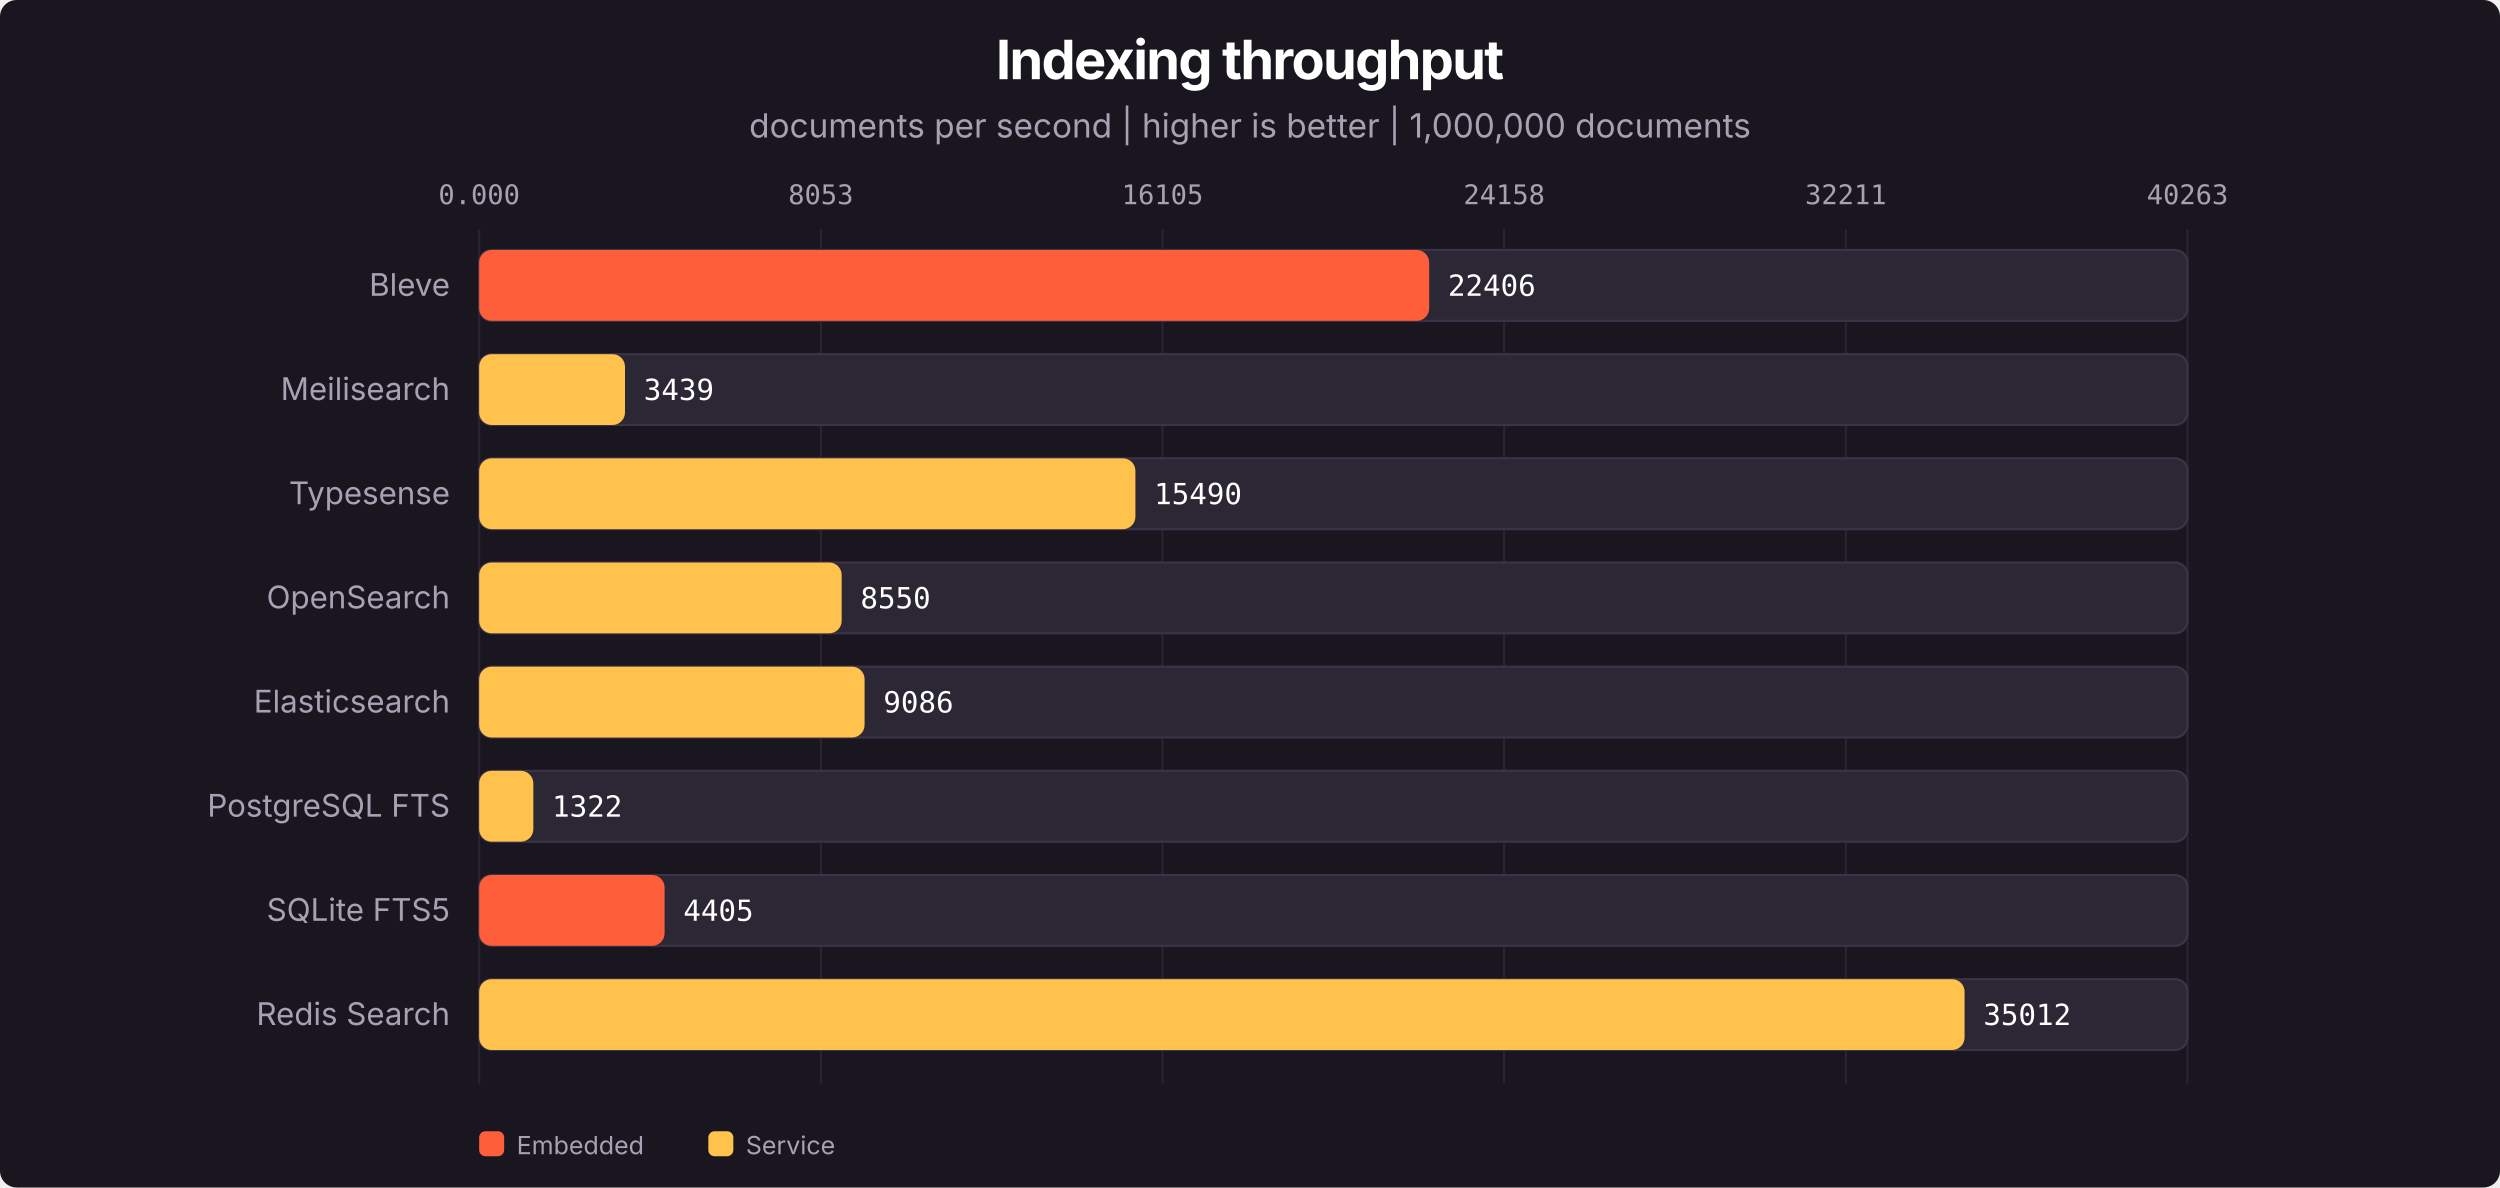
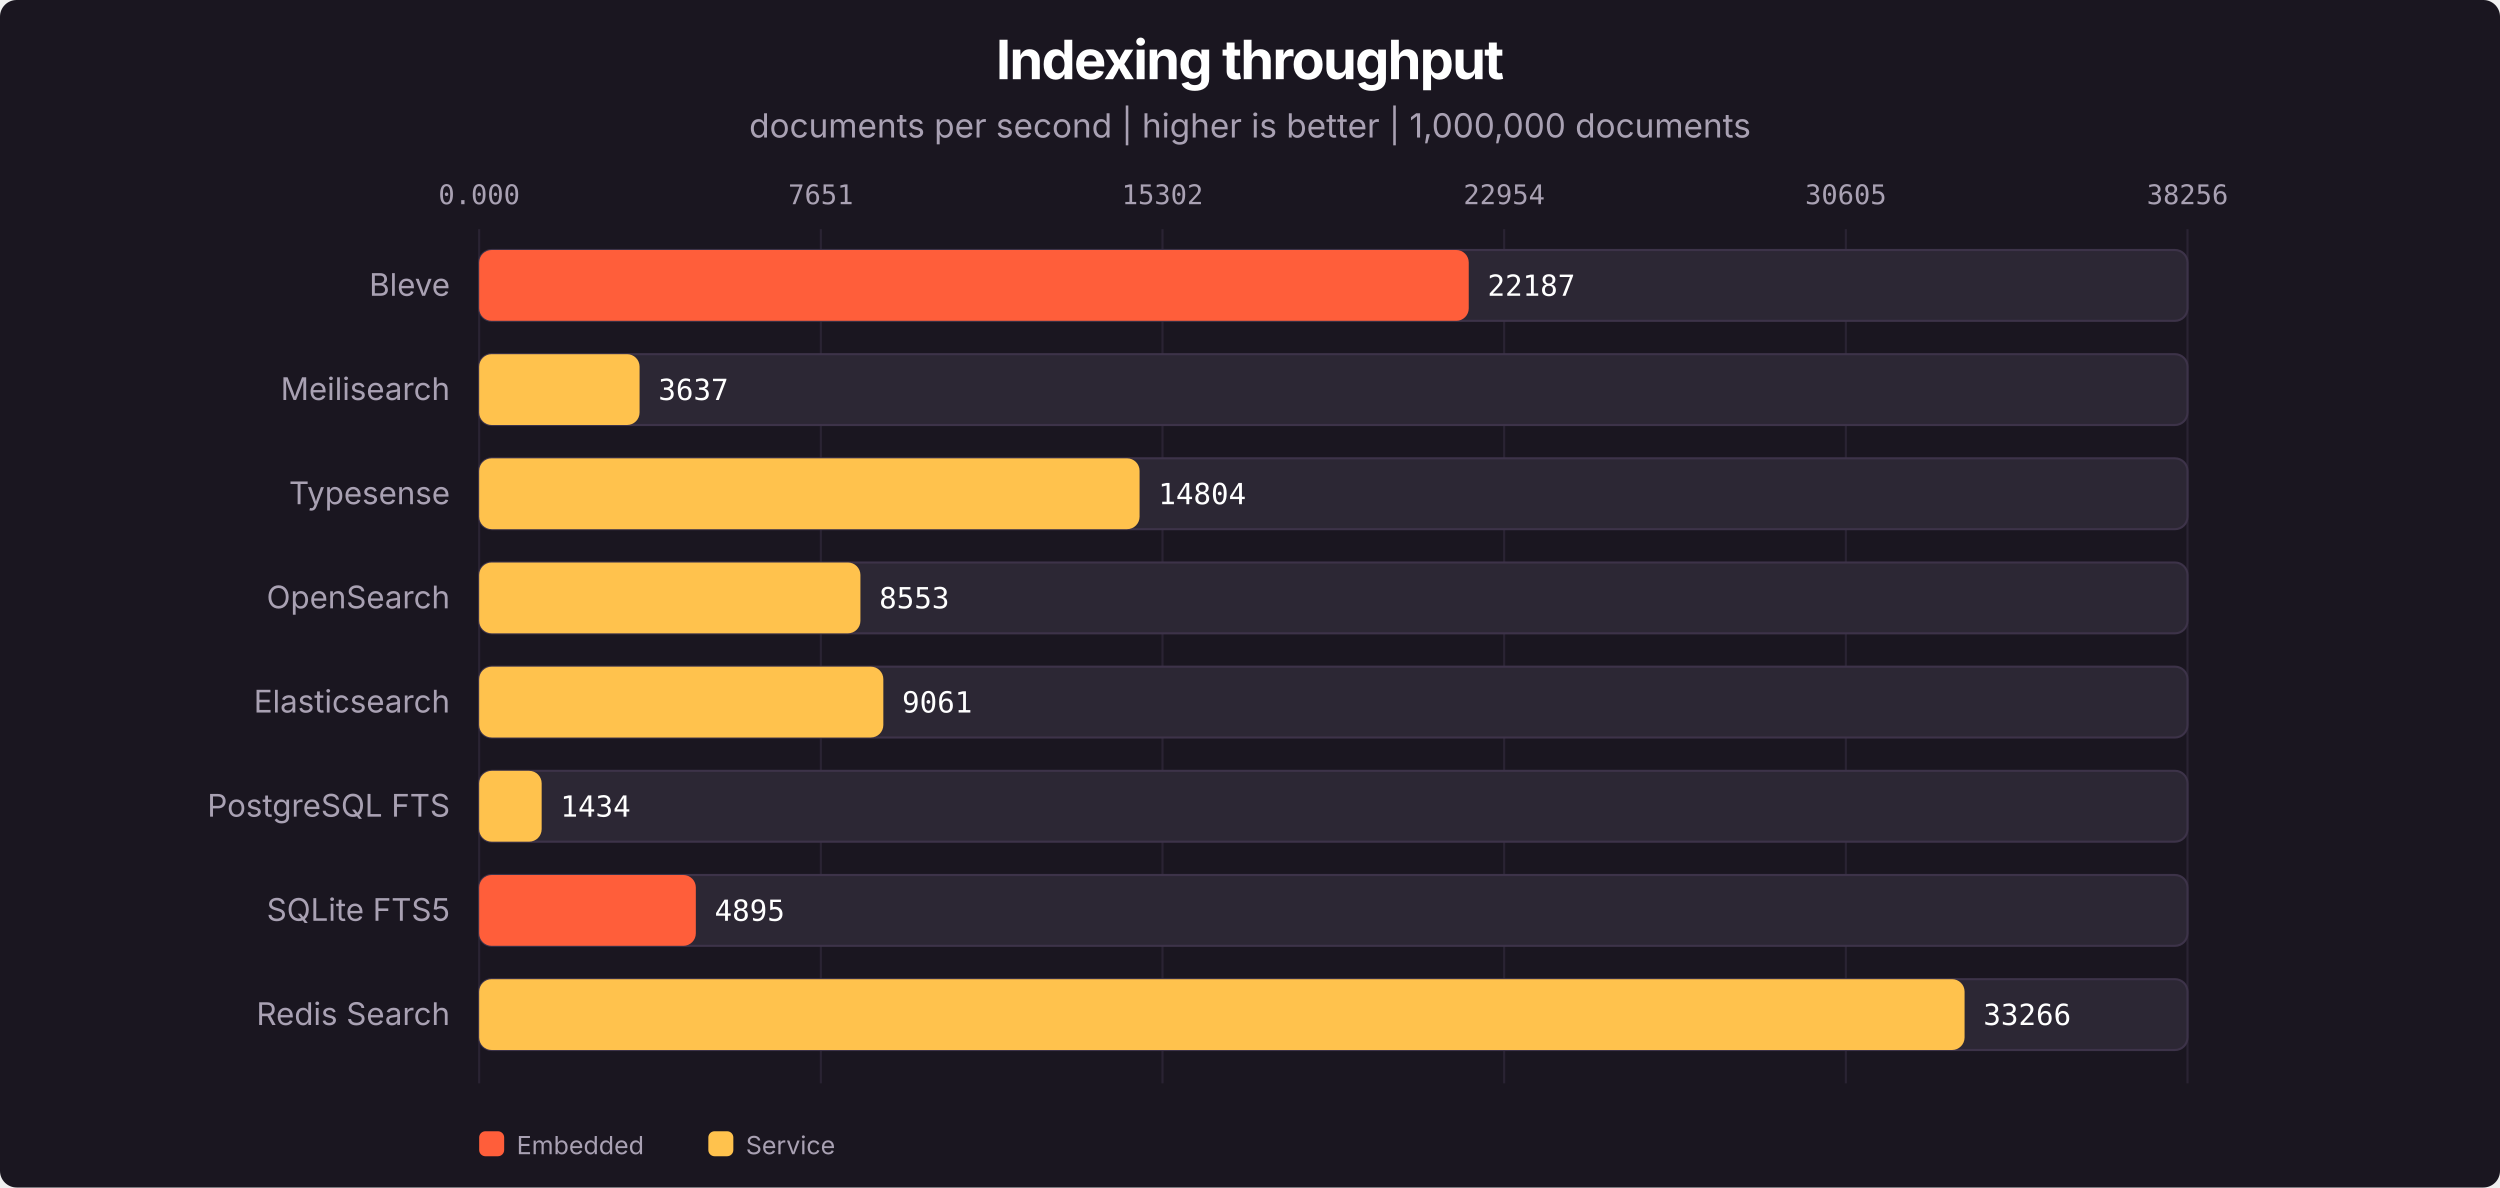
<svg xmlns="http://www.w3.org/2000/svg" width="1200" height="570" viewBox="0 0 1200 570" role="img" aria-labelledby="title description">
  <rect width="100%" height="100%" rx="8" fill="#1A1620" />
  <text x="600" y="38" text-anchor="middle" fill="#FFFFFF" font-size="26" font-weight="700" letter-spacing="-0.8" font-family="Space Grotesk, Inter, system-ui, sans-serif">Indexing throughput</text>
  <text x="600" y="66" text-anchor="middle" fill="#A9A1B3" font-size="16" font-family="Inter, system-ui, sans-serif">documents per second | higher is better | 1,000,000 documents</text>
  <line x1="230" y1="110" x2="230" y2="520" stroke="#2A2333" />
  <text x="230" y="98" text-anchor="middle" fill="#A9A1B3" font-size="13" font-family="JetBrains Mono, ui-monospace, monospace">0.000</text>
  <line x1="394" y1="110" x2="394" y2="520" stroke="#2A2333" />
-   <text x="394" y="98" text-anchor="middle" fill="#A9A1B3" font-size="13" font-family="JetBrains Mono, ui-monospace, monospace">8053</text>
+   <text x="394" y="98" text-anchor="middle" fill="#A9A1B3" font-size="13" font-family="JetBrains Mono, ui-monospace, monospace">7651</text>
  <line x1="558" y1="110" x2="558" y2="520" stroke="#2A2333" />
-   <text x="558" y="98" text-anchor="middle" fill="#A9A1B3" font-size="13" font-family="JetBrains Mono, ui-monospace, monospace">16105</text>
+   <text x="558" y="98" text-anchor="middle" fill="#A9A1B3" font-size="13" font-family="JetBrains Mono, ui-monospace, monospace">15302</text>
  <line x1="722" y1="110" x2="722" y2="520" stroke="#2A2333" />
-   <text x="722" y="98" text-anchor="middle" fill="#A9A1B3" font-size="13" font-family="JetBrains Mono, ui-monospace, monospace">24158</text>
+   <text x="722" y="98" text-anchor="middle" fill="#A9A1B3" font-size="13" font-family="JetBrains Mono, ui-monospace, monospace">22954</text>
  <line x1="886" y1="110" x2="886" y2="520" stroke="#2A2333" />
-   <text x="886" y="98" text-anchor="middle" fill="#A9A1B3" font-size="13" font-family="JetBrains Mono, ui-monospace, monospace">32211</text>
+   <text x="886" y="98" text-anchor="middle" fill="#A9A1B3" font-size="13" font-family="JetBrains Mono, ui-monospace, monospace">30605</text>
  <line x1="1050" y1="110" x2="1050" y2="520" stroke="#2A2333" />
-   <text x="1050" y="98" text-anchor="middle" fill="#A9A1B3" font-size="13" font-family="JetBrains Mono, ui-monospace, monospace">40263</text>
+   <text x="1050" y="98" text-anchor="middle" fill="#A9A1B3" font-size="13" font-family="JetBrains Mono, ui-monospace, monospace">38256</text>
  <text x="216" y="142" text-anchor="end" fill="#A9A1B3" font-size="15" font-family="Inter, system-ui, sans-serif">Bleve</text>
  <rect x="230" y="120" width="820" height="34" rx="6" fill="#2C2734" stroke="#3D3349" />
-   <rect x="230" y="120" width="456" height="34" rx="6" fill="#FF5E3A" />
-   <text x="695" y="142" fill="#FFFFFF" font-size="14" font-family="JetBrains Mono, ui-monospace, monospace">22406</text>
+   <rect x="230" y="120" width="475" height="34" rx="6" fill="#FF5E3A" />
+   <text x="714" y="142" fill="#FFFFFF" font-size="14" font-family="JetBrains Mono, ui-monospace, monospace">22187</text>
  <text x="216" y="192" text-anchor="end" fill="#A9A1B3" font-size="15" font-family="Inter, system-ui, sans-serif">Meilisearch</text>
  <rect x="230" y="170" width="820" height="34" rx="6" fill="#2C2734" stroke="#3D3349" />
-   <rect x="230" y="170" width="70" height="34" rx="6" fill="#FFC24D" />
-   <text x="309" y="192" fill="#FFFFFF" font-size="14" font-family="JetBrains Mono, ui-monospace, monospace">3439</text>
+   <rect x="230" y="170" width="77" height="34" rx="6" fill="#FFC24D" />
+   <text x="316" y="192" fill="#FFFFFF" font-size="14" font-family="JetBrains Mono, ui-monospace, monospace">3637</text>
  <text x="216" y="242" text-anchor="end" fill="#A9A1B3" font-size="15" font-family="Inter, system-ui, sans-serif">Typesense</text>
  <rect x="230" y="220" width="820" height="34" rx="6" fill="#2C2734" stroke="#3D3349" />
-   <rect x="230" y="220" width="315" height="34" rx="6" fill="#FFC24D" />
-   <text x="554" y="242" fill="#FFFFFF" font-size="14" font-family="JetBrains Mono, ui-monospace, monospace">15490</text>
+   <rect x="230" y="220" width="317" height="34" rx="6" fill="#FFC24D" />
+   <text x="556" y="242" fill="#FFFFFF" font-size="14" font-family="JetBrains Mono, ui-monospace, monospace">14804</text>
  <text x="216" y="292" text-anchor="end" fill="#A9A1B3" font-size="15" font-family="Inter, system-ui, sans-serif">OpenSearch</text>
  <rect x="230" y="270" width="820" height="34" rx="6" fill="#2C2734" stroke="#3D3349" />
-   <rect x="230" y="270" width="174" height="34" rx="6" fill="#FFC24D" />
-   <text x="413" y="292" fill="#FFFFFF" font-size="14" font-family="JetBrains Mono, ui-monospace, monospace">8550</text>
+   <rect x="230" y="270" width="183" height="34" rx="6" fill="#FFC24D" />
+   <text x="422" y="292" fill="#FFFFFF" font-size="14" font-family="JetBrains Mono, ui-monospace, monospace">8553</text>
  <text x="216" y="342" text-anchor="end" fill="#A9A1B3" font-size="15" font-family="Inter, system-ui, sans-serif">Elasticsearch</text>
  <rect x="230" y="320" width="820" height="34" rx="6" fill="#2C2734" stroke="#3D3349" />
-   <rect x="230" y="320" width="185" height="34" rx="6" fill="#FFC24D" />
-   <text x="424" y="342" fill="#FFFFFF" font-size="14" font-family="JetBrains Mono, ui-monospace, monospace">9086</text>
+   <rect x="230" y="320" width="194" height="34" rx="6" fill="#FFC24D" />
+   <text x="433" y="342" fill="#FFFFFF" font-size="14" font-family="JetBrains Mono, ui-monospace, monospace">9061</text>
  <text x="216" y="392" text-anchor="end" fill="#A9A1B3" font-size="15" font-family="Inter, system-ui, sans-serif">PostgreSQL FTS</text>
  <rect x="230" y="370" width="820" height="34" rx="6" fill="#2C2734" stroke="#3D3349" />
-   <rect x="230" y="370" width="26" height="34" rx="6" fill="#FFC24D" />
-   <text x="265" y="392" fill="#FFFFFF" font-size="14" font-family="JetBrains Mono, ui-monospace, monospace">1322</text>
+   <rect x="230" y="370" width="30" height="34" rx="6" fill="#FFC24D" />
+   <text x="269" y="392" fill="#FFFFFF" font-size="14" font-family="JetBrains Mono, ui-monospace, monospace">1434</text>
  <text x="216" y="442" text-anchor="end" fill="#A9A1B3" font-size="15" font-family="Inter, system-ui, sans-serif">SQLite FTS5</text>
  <rect x="230" y="420" width="820" height="34" rx="6" fill="#2C2734" stroke="#3D3349" />
-   <rect x="230" y="420" width="89" height="34" rx="6" fill="#FF5E3A" />
-   <text x="328" y="442" fill="#FFFFFF" font-size="14" font-family="JetBrains Mono, ui-monospace, monospace">4405</text>
+   <rect x="230" y="420" width="104" height="34" rx="6" fill="#FF5E3A" />
+   <text x="343" y="442" fill="#FFFFFF" font-size="14" font-family="JetBrains Mono, ui-monospace, monospace">4895</text>
  <text x="216" y="492" text-anchor="end" fill="#A9A1B3" font-size="15" font-family="Inter, system-ui, sans-serif">Redis Search</text>
  <rect x="230" y="470" width="820" height="34" rx="6" fill="#2C2734" stroke="#3D3349" />
  <rect x="230" y="470" width="713" height="34" rx="6" fill="#FFC24D" />
-   <text x="952" y="492" fill="#FFFFFF" font-size="14" font-family="JetBrains Mono, ui-monospace, monospace">35012</text>
+   <text x="952" y="492" fill="#FFFFFF" font-size="14" font-family="JetBrains Mono, ui-monospace, monospace">33266</text>
  <rect x="230" y="543" width="12" height="12" rx="3" fill="#FF5E3A" />
  <text x="248" y="554" fill="#A9A1B3" font-size="12" font-family="Inter, system-ui, sans-serif">Embedded</text>
  <rect x="340" y="543" width="12" height="12" rx="3" fill="#FFC24D" />
  <text x="358" y="554" fill="#A9A1B3" font-size="12" font-family="Inter, system-ui, sans-serif">Service</text>
</svg>
